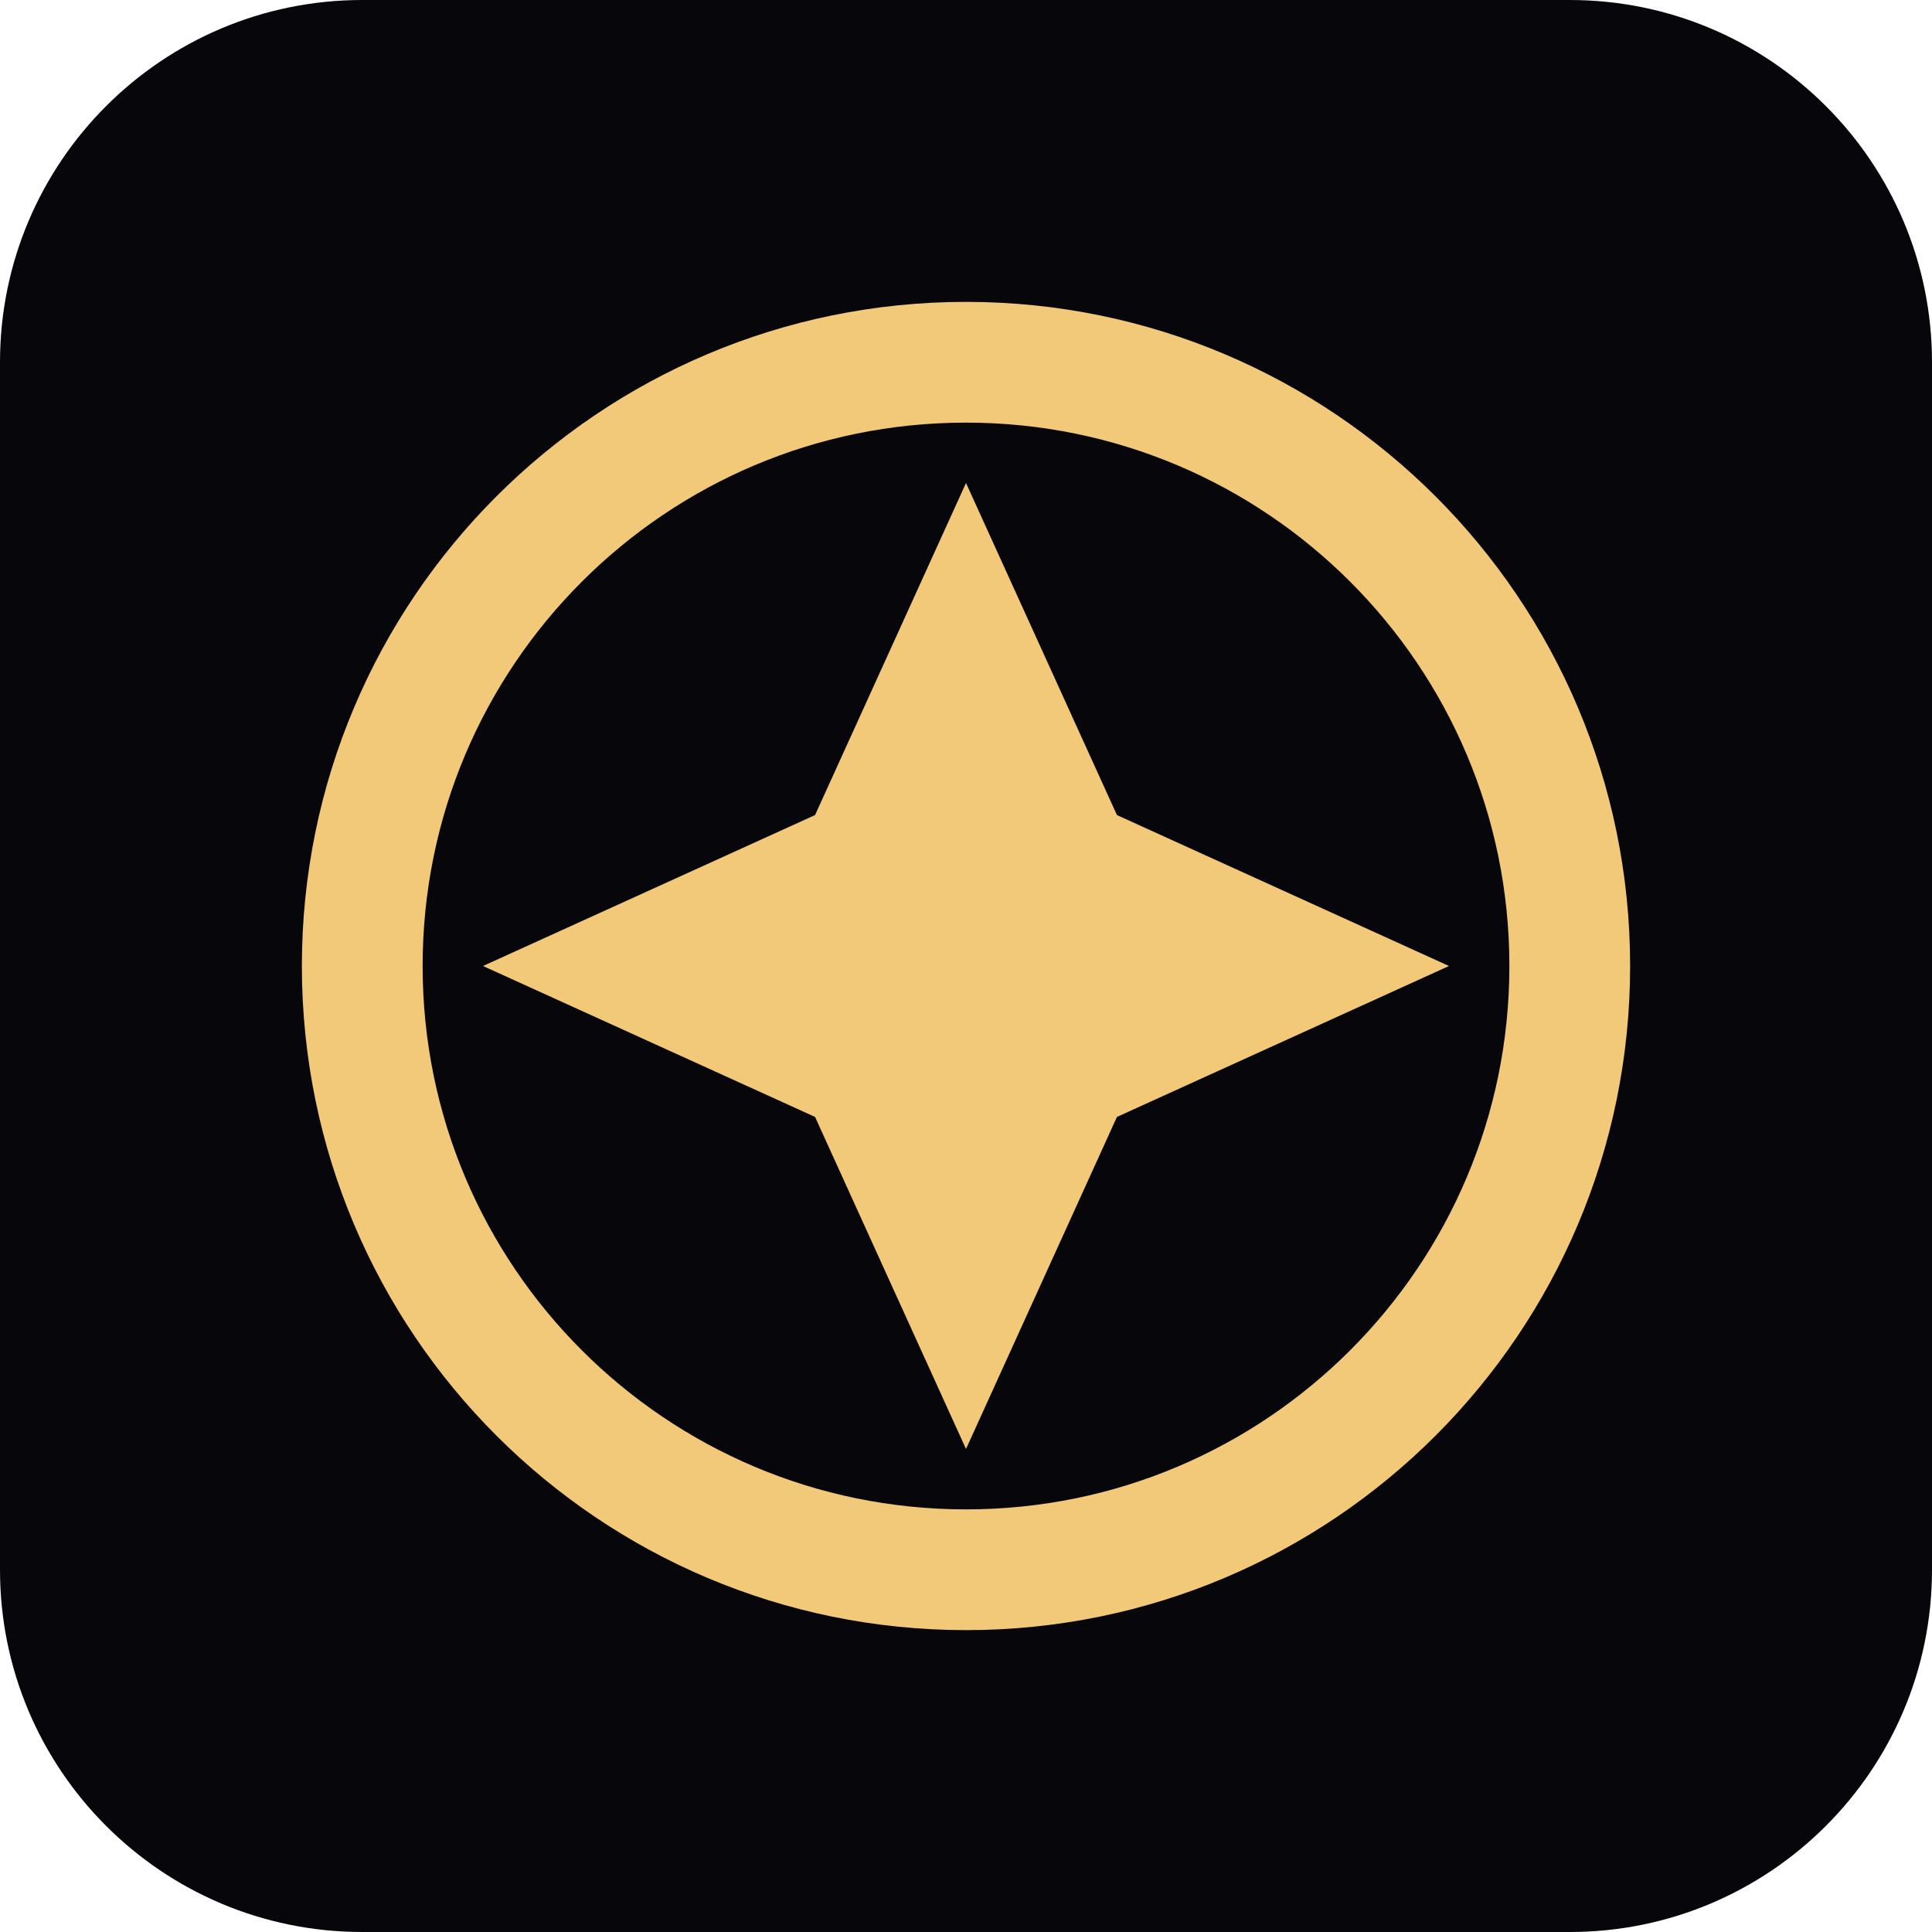
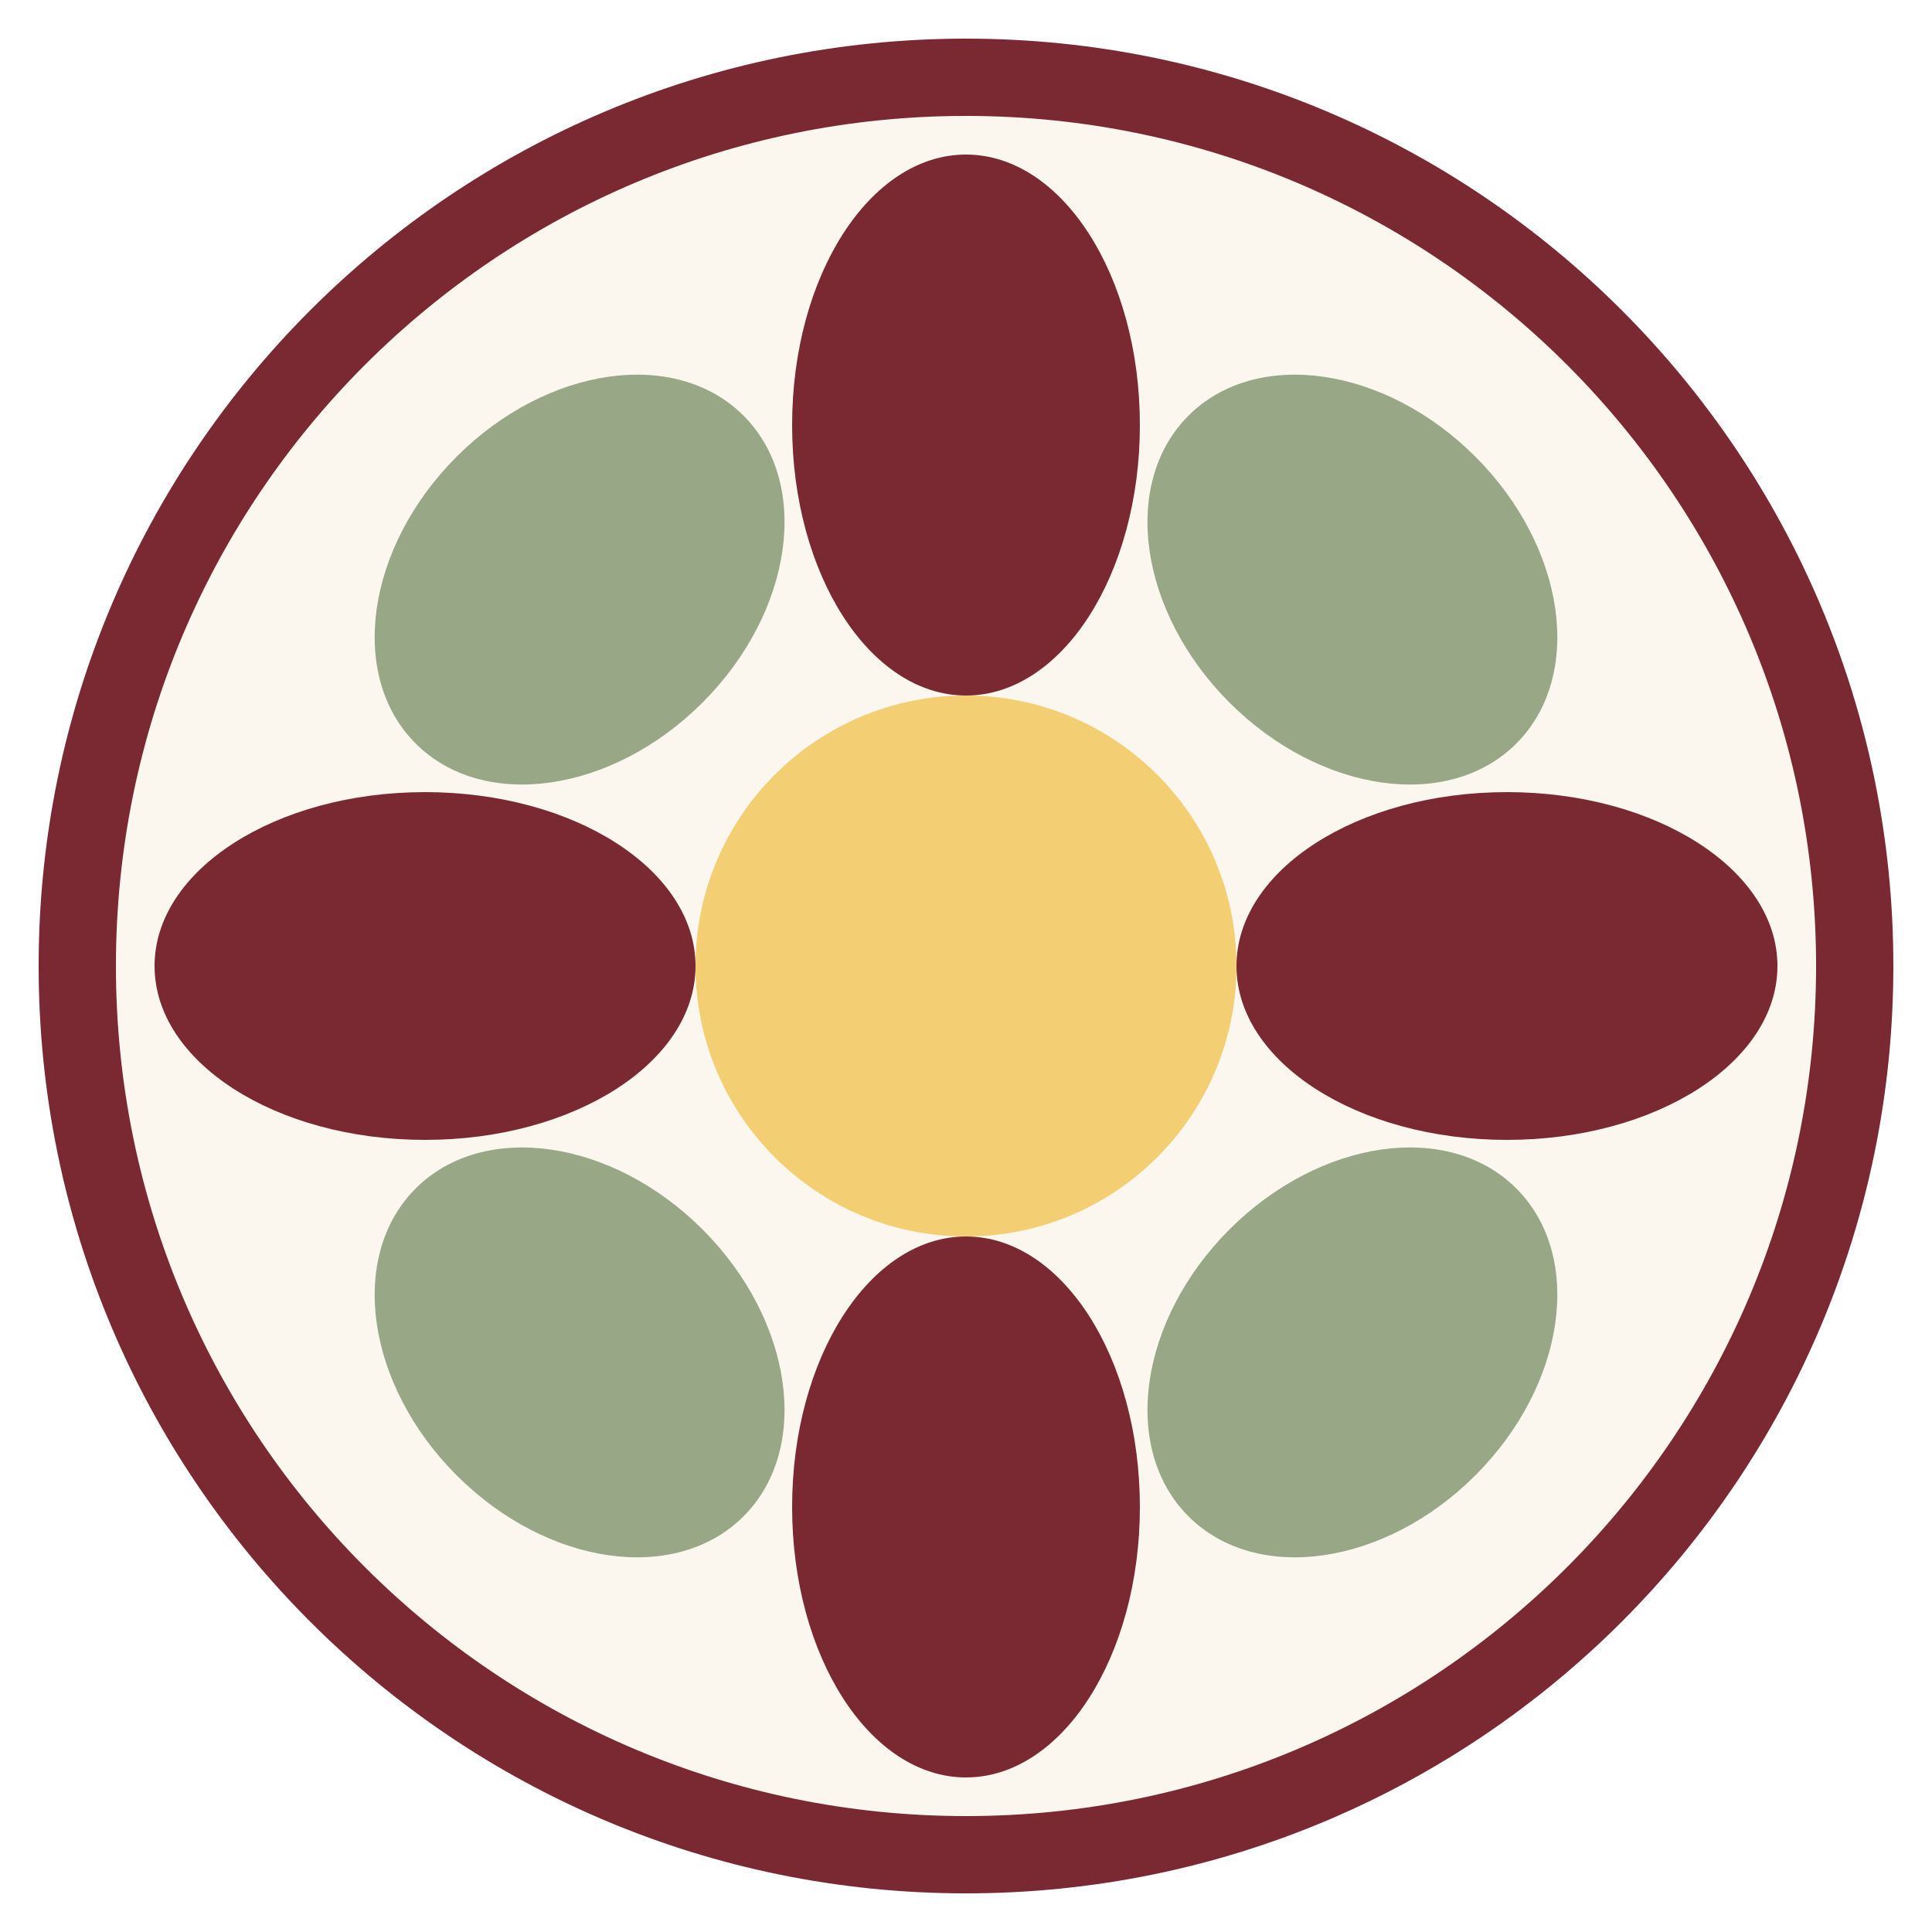
- <svg xmlns="http://www.w3.org/2000/svg" viewBox="0 0 32 32" width="32" height="32">
-   <rect width="32" height="32" rx="6" fill="#07060B" />
-   <circle cx="16" cy="16" r="10" fill="none" stroke="#F2C879" stroke-width="2" />
-   <path d="M16 8 L18.5 13.5 L24 16 L18.5 18.5 L16 24 L13.5 18.5 L8 16 L13.5 13.5 Z" fill="#F2C879" />
+ <svg xmlns="http://www.w3.org/2000/svg" viewBox="0 0 100 100" fill="none">
+   <circle cx="50" cy="50" r="46" fill="#FBF7EE" stroke="#7A2832" stroke-width="4" />
+   <circle cx="50" cy="50" r="14" fill="#F3CE72" />
+   <ellipse cx="50" cy="22" rx="9" ry="14" fill="#7A2832" />
+   <ellipse cx="50" cy="78" rx="9" ry="14" fill="#7A2832" />
+   <ellipse cx="22" cy="50" rx="14" ry="9" fill="#7A2832" />
+   <ellipse cx="78" cy="50" rx="14" ry="9" fill="#7A2832" />
+   <ellipse cx="30" cy="30" rx="12" ry="9" transform="rotate(-45 30 30)" fill="#98A886" />
+   <ellipse cx="70" cy="70" rx="12" ry="9" transform="rotate(-45 70 70)" fill="#98A886" />
+   <ellipse cx="70" cy="30" rx="12" ry="9" transform="rotate(45 70 30)" fill="#98A886" />
+   <ellipse cx="30" cy="70" rx="12" ry="9" transform="rotate(45 30 70)" fill="#98A886" />
</svg>
